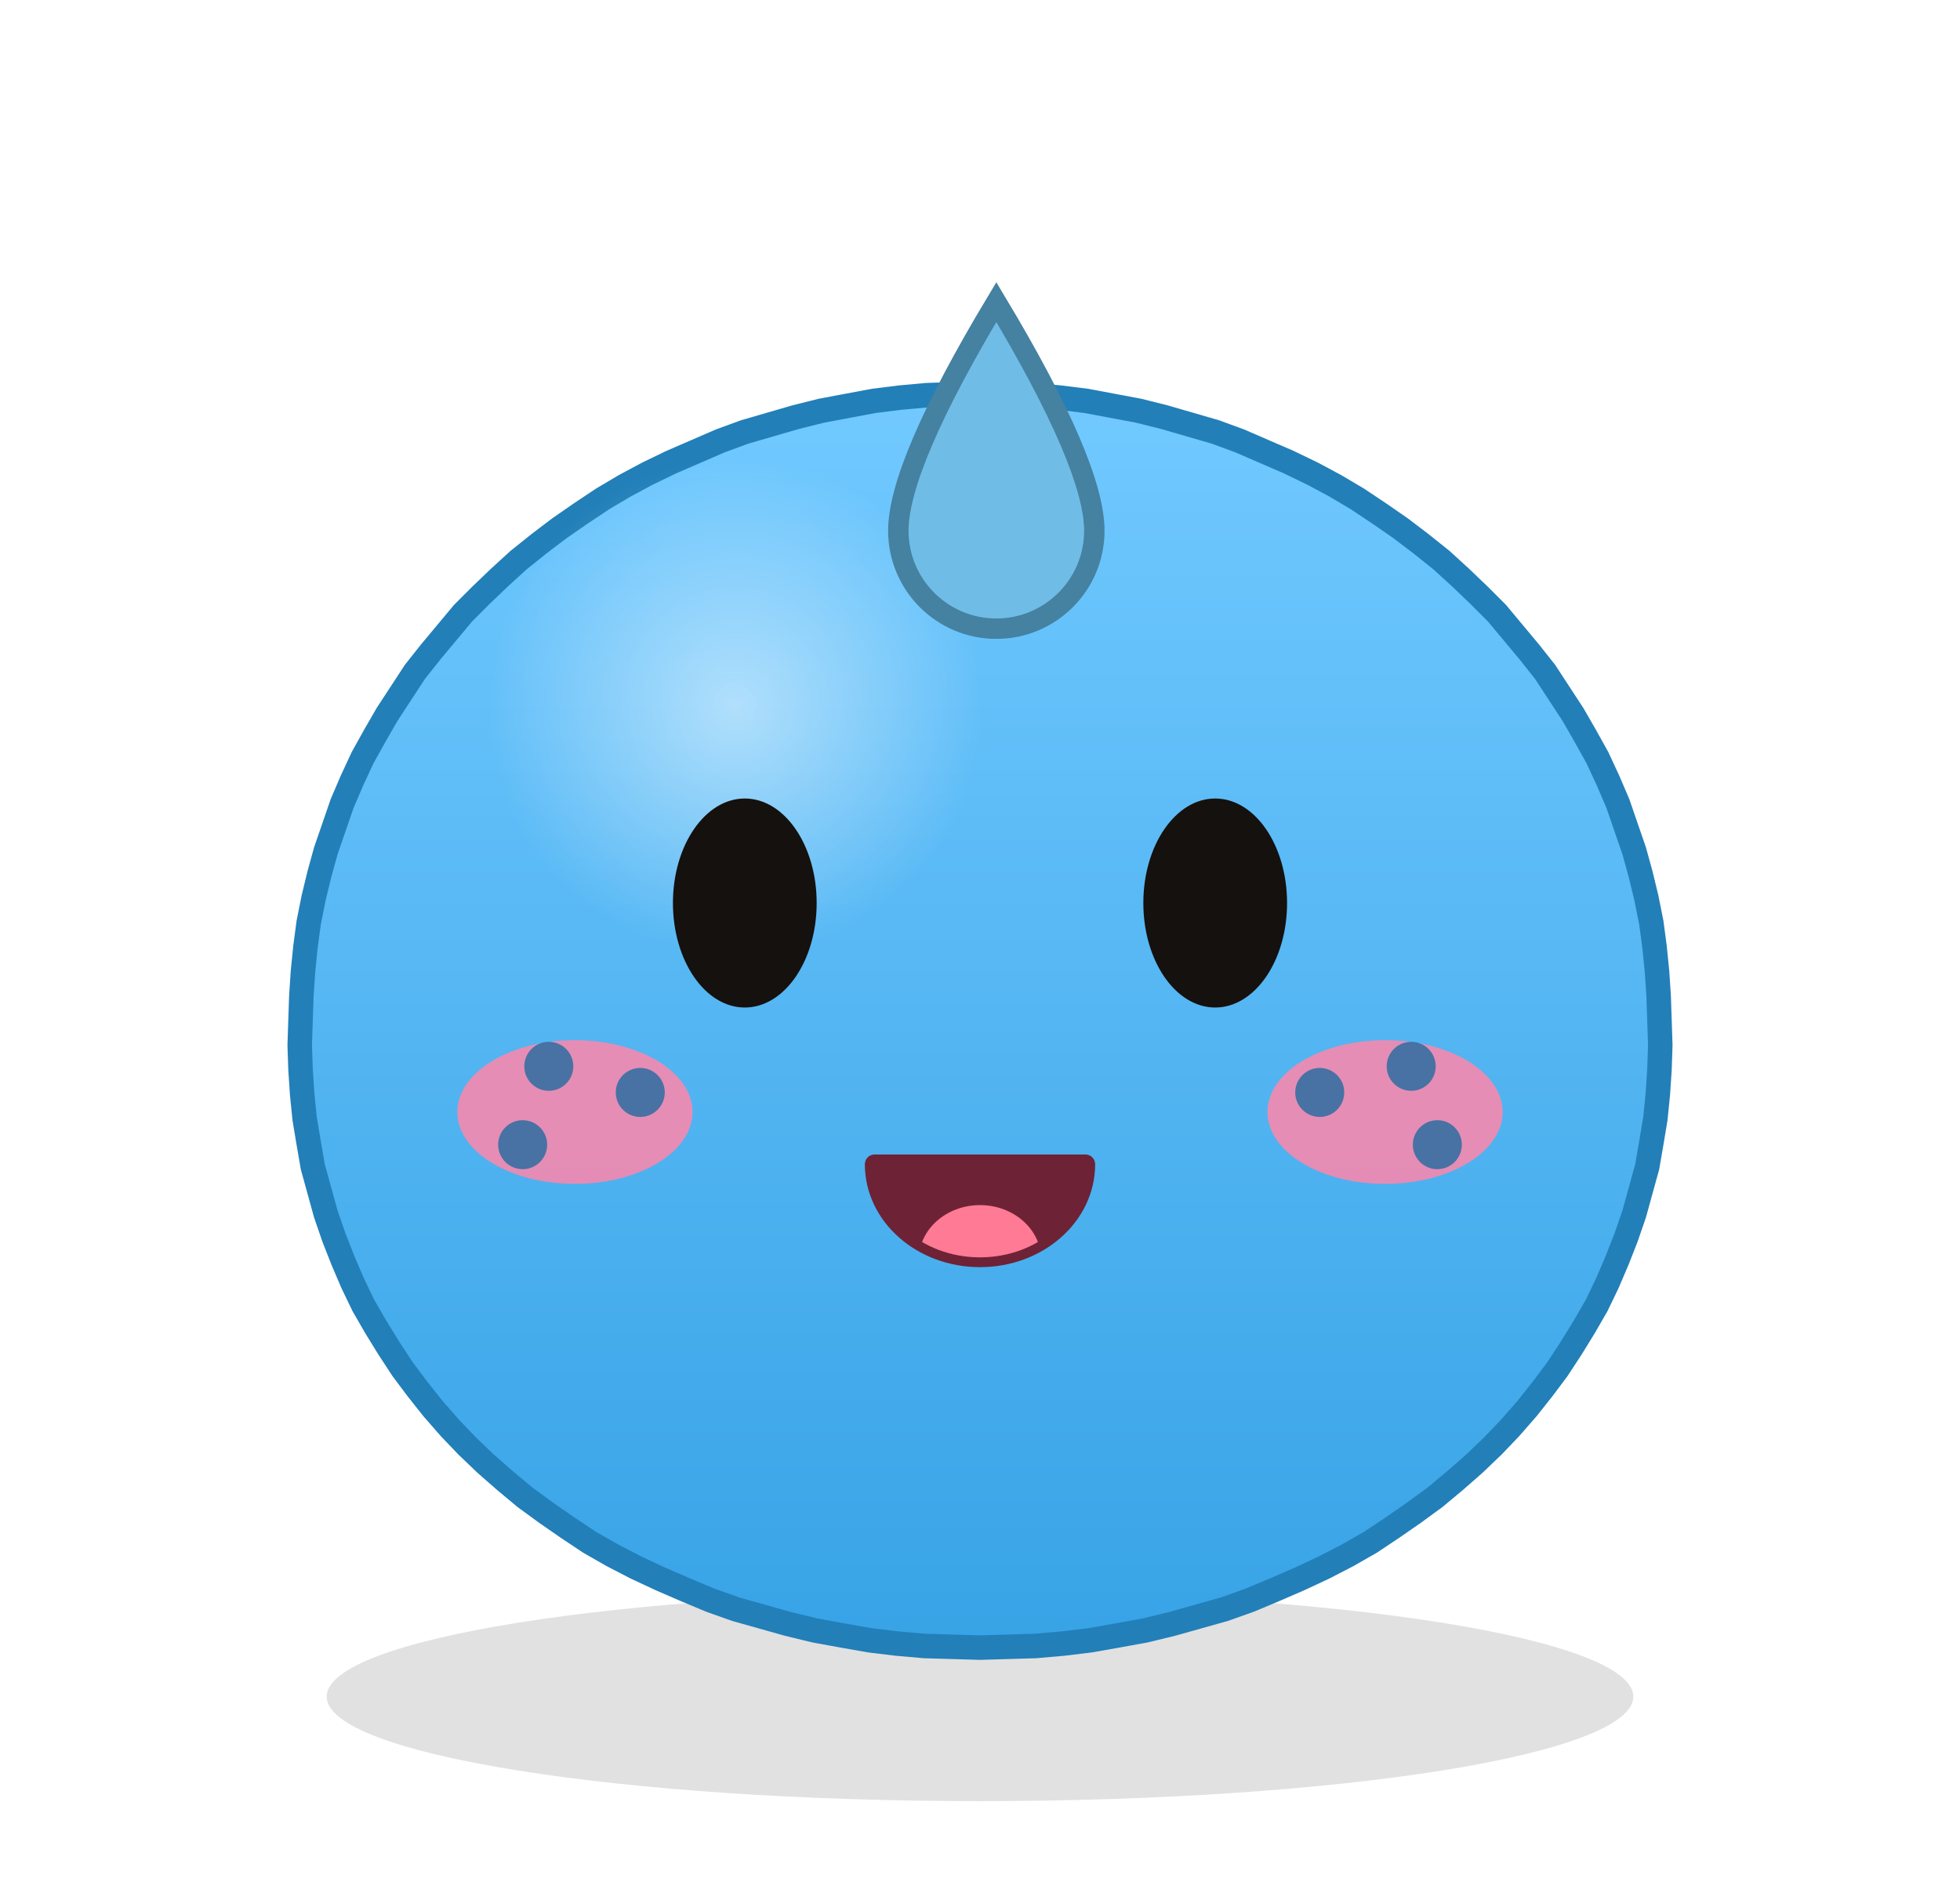
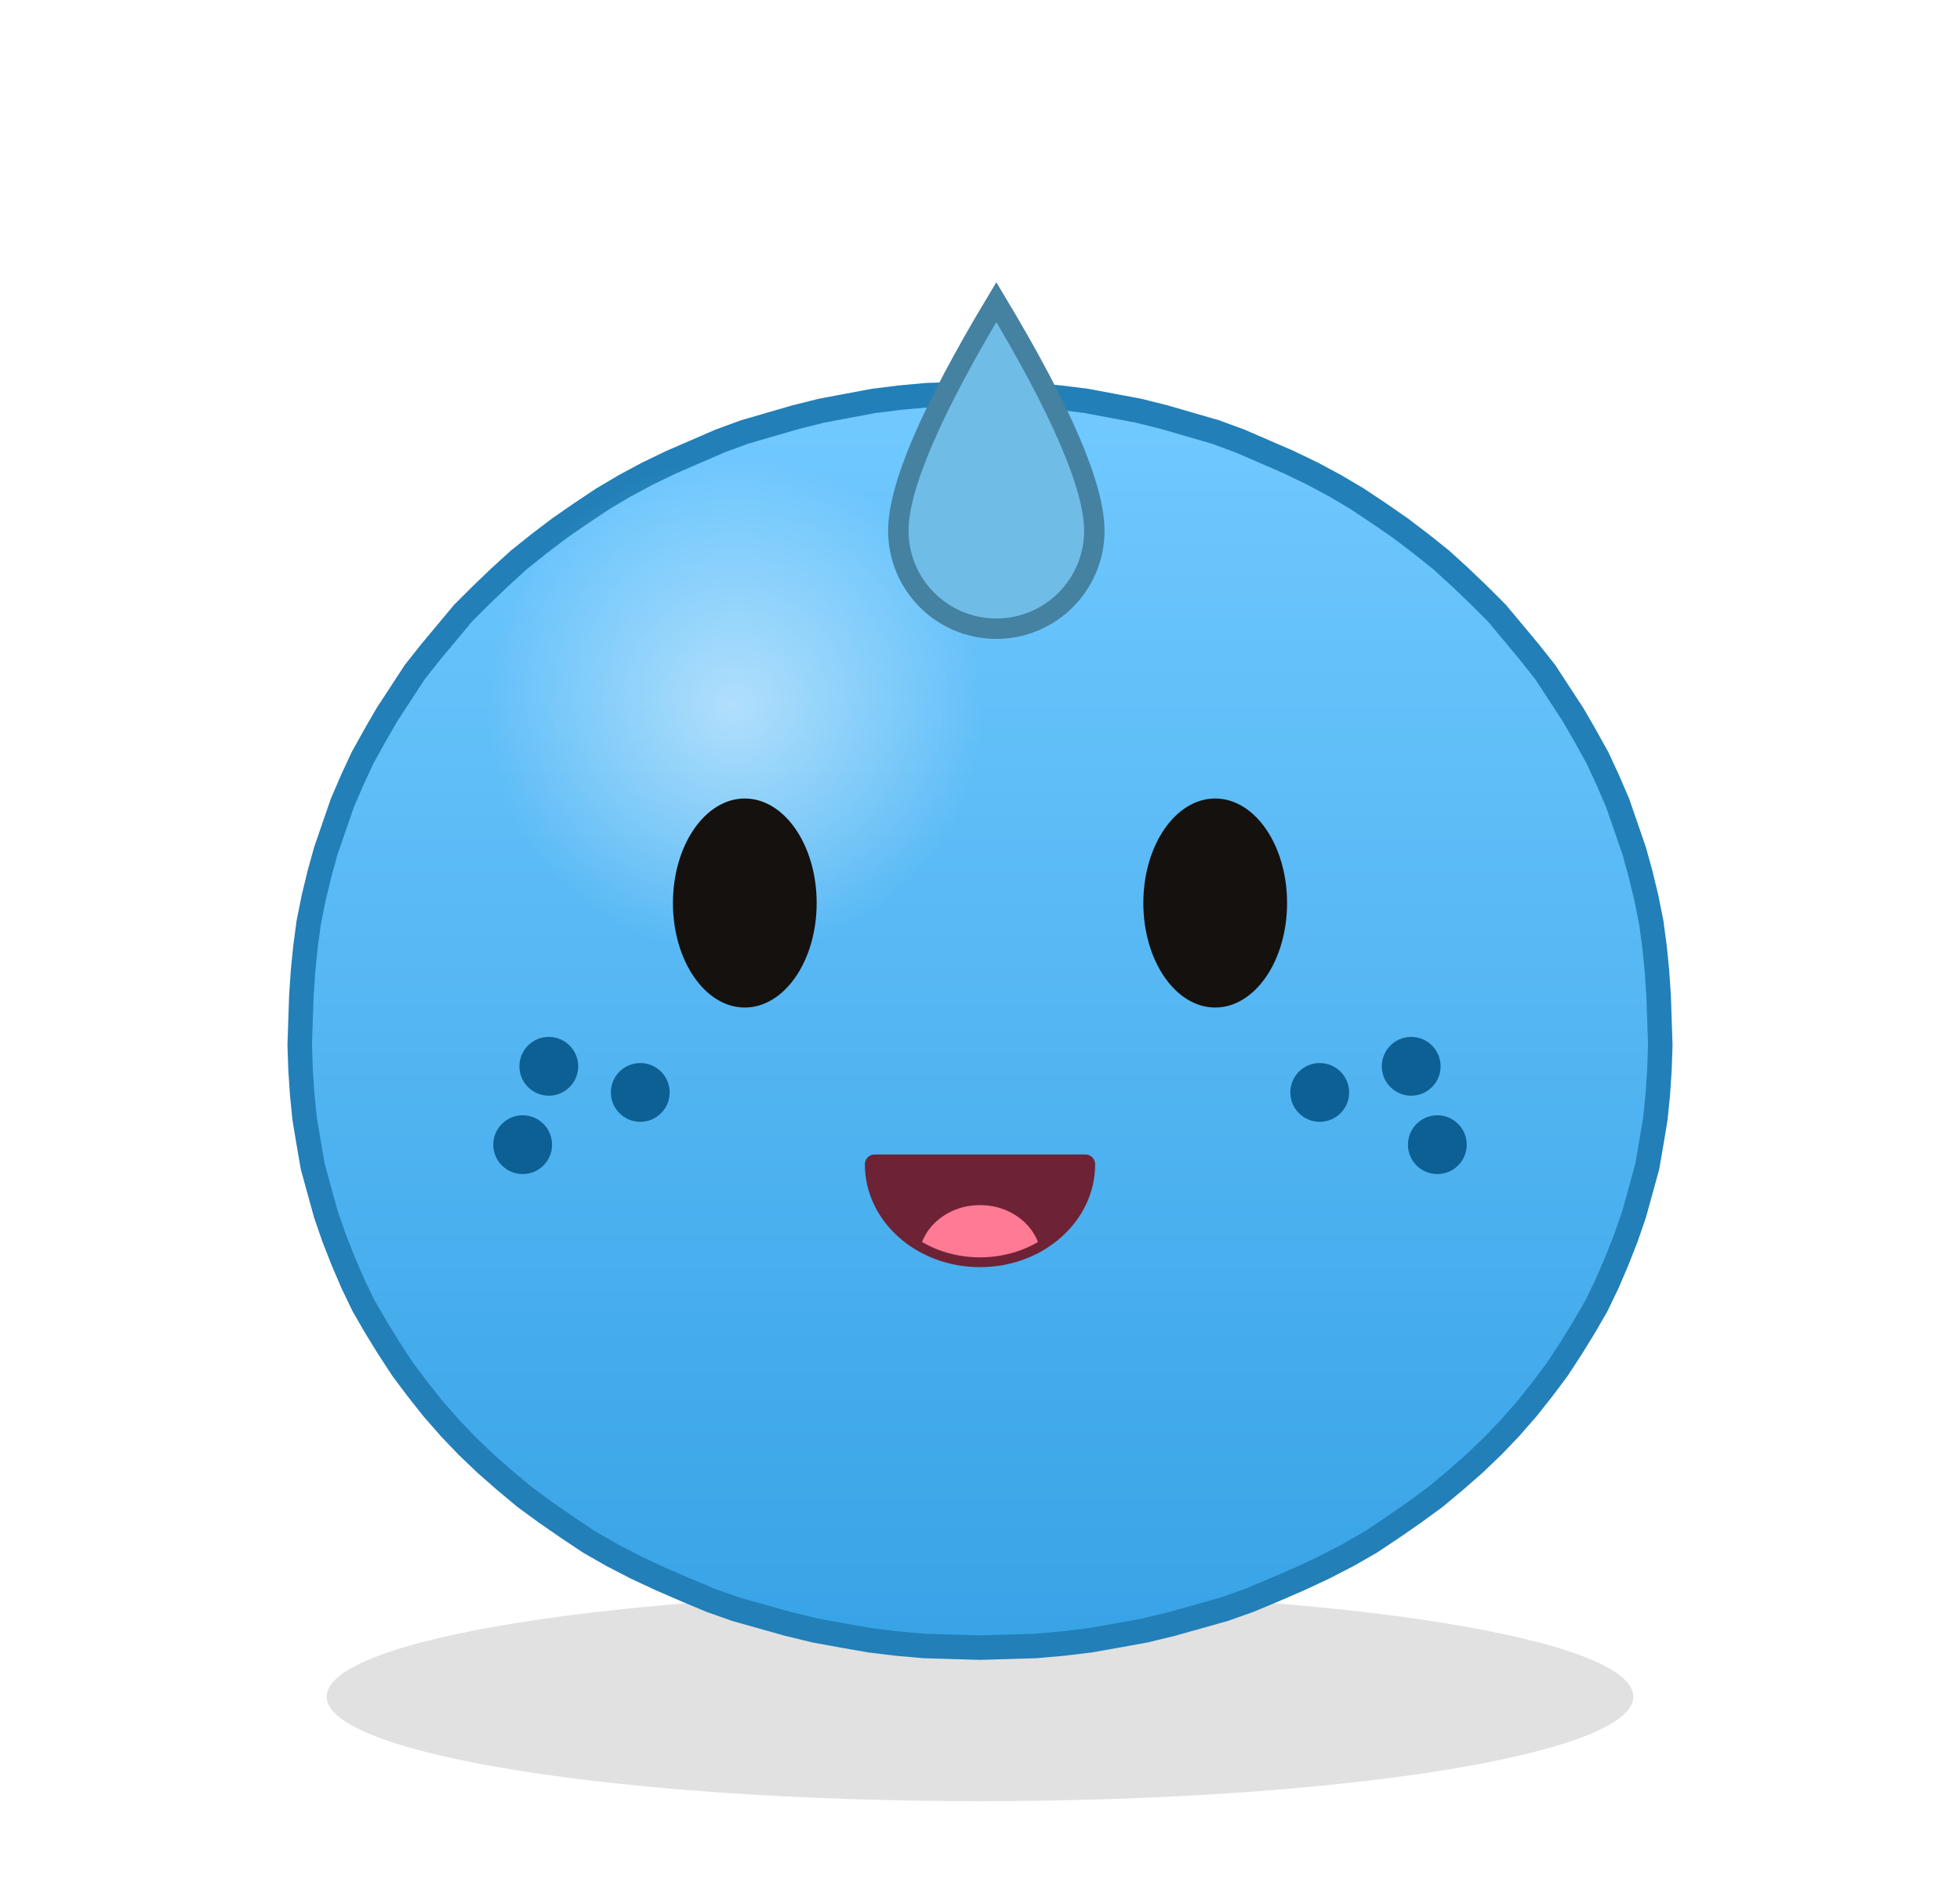
<svg xmlns="http://www.w3.org/2000/svg" viewBox="-120 -125 240 230" width="240" height="230">
  <defs>
    <linearGradient id="g" x1="0" y1="0" x2="0" y2="1">
      <stop offset="0" stop-color="#71c9ff" />
      <stop offset="1" stop-color="#37a3e6" />
    </linearGradient>
    <radialGradient id="h" gradientUnits="userSpaceOnUse" cx="-30.0" cy="-38.4" r="30.4">
      <stop offset="0" stop-color="#fff" stop-opacity=".5" />
      <stop offset="1" stop-color="#fff" stop-opacity="0" />
    </radialGradient>
  </defs>
  <ellipse cx="0" cy="82.8" rx="80.0" ry="12.8" fill="#000" opacity=".12" />
  <path d="M83.2 0.0 L83.3 3.0 L83.2 6.0 L83.0 9.0 L82.7 12.0 L82.2 15.0 L81.7 17.9 L80.9 20.8 L80.1 23.7 L79.1 26.6 L78.0 29.4 L76.8 32.2 L75.5 34.9 L74.0 37.5 L72.4 40.1 L70.7 42.7 L68.9 45.1 L67.0 47.5 L64.9 49.9 L62.8 52.1 L60.5 54.3 L58.1 56.4 L55.7 58.4 L53.1 60.3 L50.5 62.1 L47.8 63.9 L45.0 65.5 L42.1 67.0 L39.1 68.4 L36.1 69.7 L33.0 71.0 L29.9 72.1 L26.7 73.0 L23.5 73.9 L20.2 74.7 L16.9 75.3 L13.5 75.9 L10.2 76.3 L6.8 76.6 L3.4 76.7 L0.0 76.8 L-3.4 76.7 L-6.8 76.6 L-10.2 76.3 L-13.5 75.9 L-16.9 75.3 L-20.2 74.7 L-23.5 73.9 L-26.7 73.0 L-29.9 72.1 L-33.0 71.0 L-36.1 69.7 L-39.1 68.4 L-42.1 67.0 L-45.0 65.5 L-47.8 63.9 L-50.5 62.1 L-53.1 60.3 L-55.7 58.4 L-58.1 56.4 L-60.5 54.3 L-62.8 52.1 L-64.9 49.9 L-67.0 47.5 L-68.9 45.1 L-70.7 42.7 L-72.4 40.1 L-74.0 37.5 L-75.5 34.9 L-76.8 32.2 L-78.0 29.4 L-79.1 26.6 L-80.1 23.7 L-80.9 20.8 L-81.7 17.9 L-82.2 15.0 L-82.7 12.0 L-83.0 9.0 L-83.2 6.0 L-83.3 3.0 L-83.2 0.0 L-83.1 -3.0 L-82.9 -6.0 L-82.6 -9.0 L-82.2 -12.0 L-81.6 -15.0 L-80.9 -17.9 L-80.1 -20.8 L-79.1 -23.7 L-78.1 -26.6 L-76.9 -29.4 L-75.6 -32.2 L-74.1 -34.9 L-72.6 -37.5 L-70.9 -40.1 L-69.2 -42.7 L-67.3 -45.1 L-65.3 -47.5 L-63.3 -49.9 L-61.1 -52.1 L-58.8 -54.3 L-56.5 -56.4 L-54.0 -58.4 L-51.5 -60.3 L-48.9 -62.1 L-46.2 -63.9 L-43.5 -65.5 L-40.7 -67.0 L-37.8 -68.4 L-34.8 -69.7 L-31.8 -71.0 L-28.8 -72.1 L-25.7 -73.0 L-22.6 -73.9 L-19.4 -74.7 L-16.2 -75.3 L-13.0 -75.9 L-9.8 -76.3 L-6.5 -76.6 L-3.3 -76.7 L-0.0 -76.8 L3.3 -76.7 L6.5 -76.6 L9.8 -76.3 L13.0 -75.9 L16.2 -75.3 L19.4 -74.7 L22.6 -73.9 L25.7 -73.0 L28.8 -72.1 L31.8 -71.0 L34.8 -69.7 L37.8 -68.4 L40.7 -67.0 L43.5 -65.5 L46.2 -63.9 L48.9 -62.1 L51.5 -60.3 L54.0 -58.4 L56.5 -56.4 L58.8 -54.3 L61.1 -52.1 L63.3 -49.9 L65.3 -47.5 L67.3 -45.1 L69.2 -42.7 L70.9 -40.1 L72.6 -37.5 L74.1 -34.9 L75.6 -32.2 L76.9 -29.4 L78.1 -26.6 L79.1 -23.7 L80.1 -20.8 L80.9 -17.9 L81.6 -15.0 L82.2 -12.0 L82.6 -9.0 L82.9 -6.0 L83.1 -3.0Z" fill="url(#g)" stroke="#227fb8" stroke-width="3" />
  <path d="M83.2 0.0 L83.3 3.0 L83.2 6.0 L83.0 9.0 L82.7 12.0 L82.2 15.0 L81.7 17.9 L80.9 20.8 L80.1 23.7 L79.1 26.6 L78.0 29.4 L76.8 32.2 L75.5 34.9 L74.0 37.5 L72.4 40.1 L70.7 42.7 L68.9 45.1 L67.0 47.5 L64.9 49.9 L62.8 52.1 L60.5 54.3 L58.1 56.4 L55.7 58.4 L53.1 60.3 L50.5 62.1 L47.8 63.9 L45.0 65.5 L42.1 67.0 L39.1 68.4 L36.1 69.7 L33.0 71.0 L29.9 72.1 L26.7 73.0 L23.5 73.9 L20.2 74.7 L16.9 75.3 L13.5 75.9 L10.2 76.3 L6.8 76.6 L3.4 76.7 L0.0 76.8 L-3.4 76.7 L-6.8 76.6 L-10.2 76.3 L-13.5 75.9 L-16.9 75.3 L-20.2 74.7 L-23.5 73.9 L-26.7 73.0 L-29.9 72.1 L-33.0 71.0 L-36.1 69.7 L-39.1 68.4 L-42.1 67.0 L-45.0 65.5 L-47.8 63.9 L-50.5 62.1 L-53.1 60.3 L-55.7 58.4 L-58.1 56.4 L-60.5 54.3 L-62.8 52.1 L-64.9 49.9 L-67.0 47.5 L-68.9 45.1 L-70.7 42.7 L-72.4 40.1 L-74.0 37.5 L-75.5 34.9 L-76.8 32.2 L-78.0 29.4 L-79.1 26.6 L-80.1 23.7 L-80.9 20.8 L-81.7 17.9 L-82.2 15.0 L-82.7 12.0 L-83.0 9.0 L-83.2 6.0 L-83.3 3.0 L-83.2 0.0 L-83.1 -3.0 L-82.9 -6.0 L-82.6 -9.0 L-82.2 -12.0 L-81.6 -15.0 L-80.9 -17.9 L-80.1 -20.8 L-79.1 -23.7 L-78.1 -26.6 L-76.9 -29.4 L-75.6 -32.2 L-74.1 -34.9 L-72.6 -37.5 L-70.9 -40.1 L-69.2 -42.7 L-67.3 -45.1 L-65.3 -47.5 L-63.3 -49.9 L-61.1 -52.1 L-58.8 -54.3 L-56.5 -56.4 L-54.0 -58.4 L-51.5 -60.3 L-48.9 -62.1 L-46.2 -63.9 L-43.5 -65.5 L-40.7 -67.0 L-37.8 -68.4 L-34.8 -69.7 L-31.8 -71.0 L-28.8 -72.1 L-25.7 -73.0 L-22.6 -73.9 L-19.4 -74.7 L-16.2 -75.3 L-13.0 -75.9 L-9.8 -76.3 L-6.5 -76.6 L-3.3 -76.7 L-0.0 -76.8 L3.3 -76.7 L6.5 -76.6 L9.8 -76.3 L13.0 -75.9 L16.2 -75.3 L19.4 -74.7 L22.6 -73.9 L25.7 -73.0 L28.8 -72.1 L31.8 -71.0 L34.8 -69.7 L37.8 -68.4 L40.7 -67.0 L43.5 -65.5 L46.2 -63.9 L48.9 -62.1 L51.5 -60.3 L54.0 -58.4 L56.5 -56.4 L58.8 -54.3 L61.1 -52.1 L63.3 -49.9 L65.3 -47.5 L67.3 -45.1 L69.2 -42.7 L70.9 -40.1 L72.6 -37.5 L74.1 -34.9 L75.6 -32.2 L76.9 -29.4 L78.1 -26.6 L79.1 -23.7 L80.1 -20.8 L80.9 -17.9 L81.6 -15.0 L82.2 -12.0 L82.6 -9.0 L82.9 -6.0 L83.1 -3.0Z" fill="url(#h)" />
  <g transform="translate(0 22)">
    <path d="M2 -110 Q-10 -90 -10 -82 A12 12 0 0 0 14 -82 Q14 -90 2 -110Z" fill="#6fbde6" stroke="#4581a1" stroke-width="2.5" />
  </g>
-   <ellipse cx="-49.6" cy="11.2" rx="14.4" ry="8.8" fill="#ff86aa" opacity=".85" />
-   <circle cx="-41.6" cy="8.8" r="3.0" fill="#13699e" opacity=".75" />
-   <circle cx="-52.8" cy="5.6" r="3.0" fill="#13699e" opacity=".75" />
-   <circle cx="-56.0" cy="15.2" r="3.0" fill="#13699e" opacity=".75" />
-   <ellipse cx="49.6" cy="11.2" rx="14.4" ry="8.8" fill="#ff86aa" opacity=".85" />
-   <circle cx="41.6" cy="8.8" r="3.0" fill="#13699e" opacity=".75" />
-   <circle cx="52.8" cy="5.6" r="3.0" fill="#13699e" opacity=".75" />
-   <circle cx="56.0" cy="15.2" r="3.0" fill="#13699e" opacity=".75" />
+   <circle cx="-41.6" cy="8.8" r="3.6" fill="#0c6094" />
+   <circle cx="-52.8" cy="5.6" r="3.6" fill="#0c6094" />
+   <circle cx="-56.0" cy="15.2" r="3.6" fill="#0c6094" />
+   <circle cx="41.6" cy="8.8" r="3.6" fill="#0c6094" />
+   <circle cx="52.8" cy="5.6" r="3.6" fill="#0c6094" />
+   <circle cx="56.0" cy="15.2" r="3.6" fill="#0c6094" />
  <ellipse cx="-28.8" cy="-14.4" rx="8.8" ry="12.8" fill="#15110f" />
  <ellipse cx="28.8" cy="-14.4" rx="8.8" ry="12.8" fill="#15110f" />
  <clipPath id="m">
    <path d="M-12.9 17.6 A12.9 11.4 0 0 0 12.9 17.6Z" />
  </clipPath>
  <path d="M-12.9 17.6 A12.9 11.4 0 0 0 12.9 17.6Z" fill="#6e2236" stroke="#6e2236" stroke-width="2.4" stroke-linejoin="round" />
  <ellipse clip-path="url(#m)" cx="0" cy="29.3" rx="7.5" ry="6.7" fill="#ff7a94" />
</svg>
